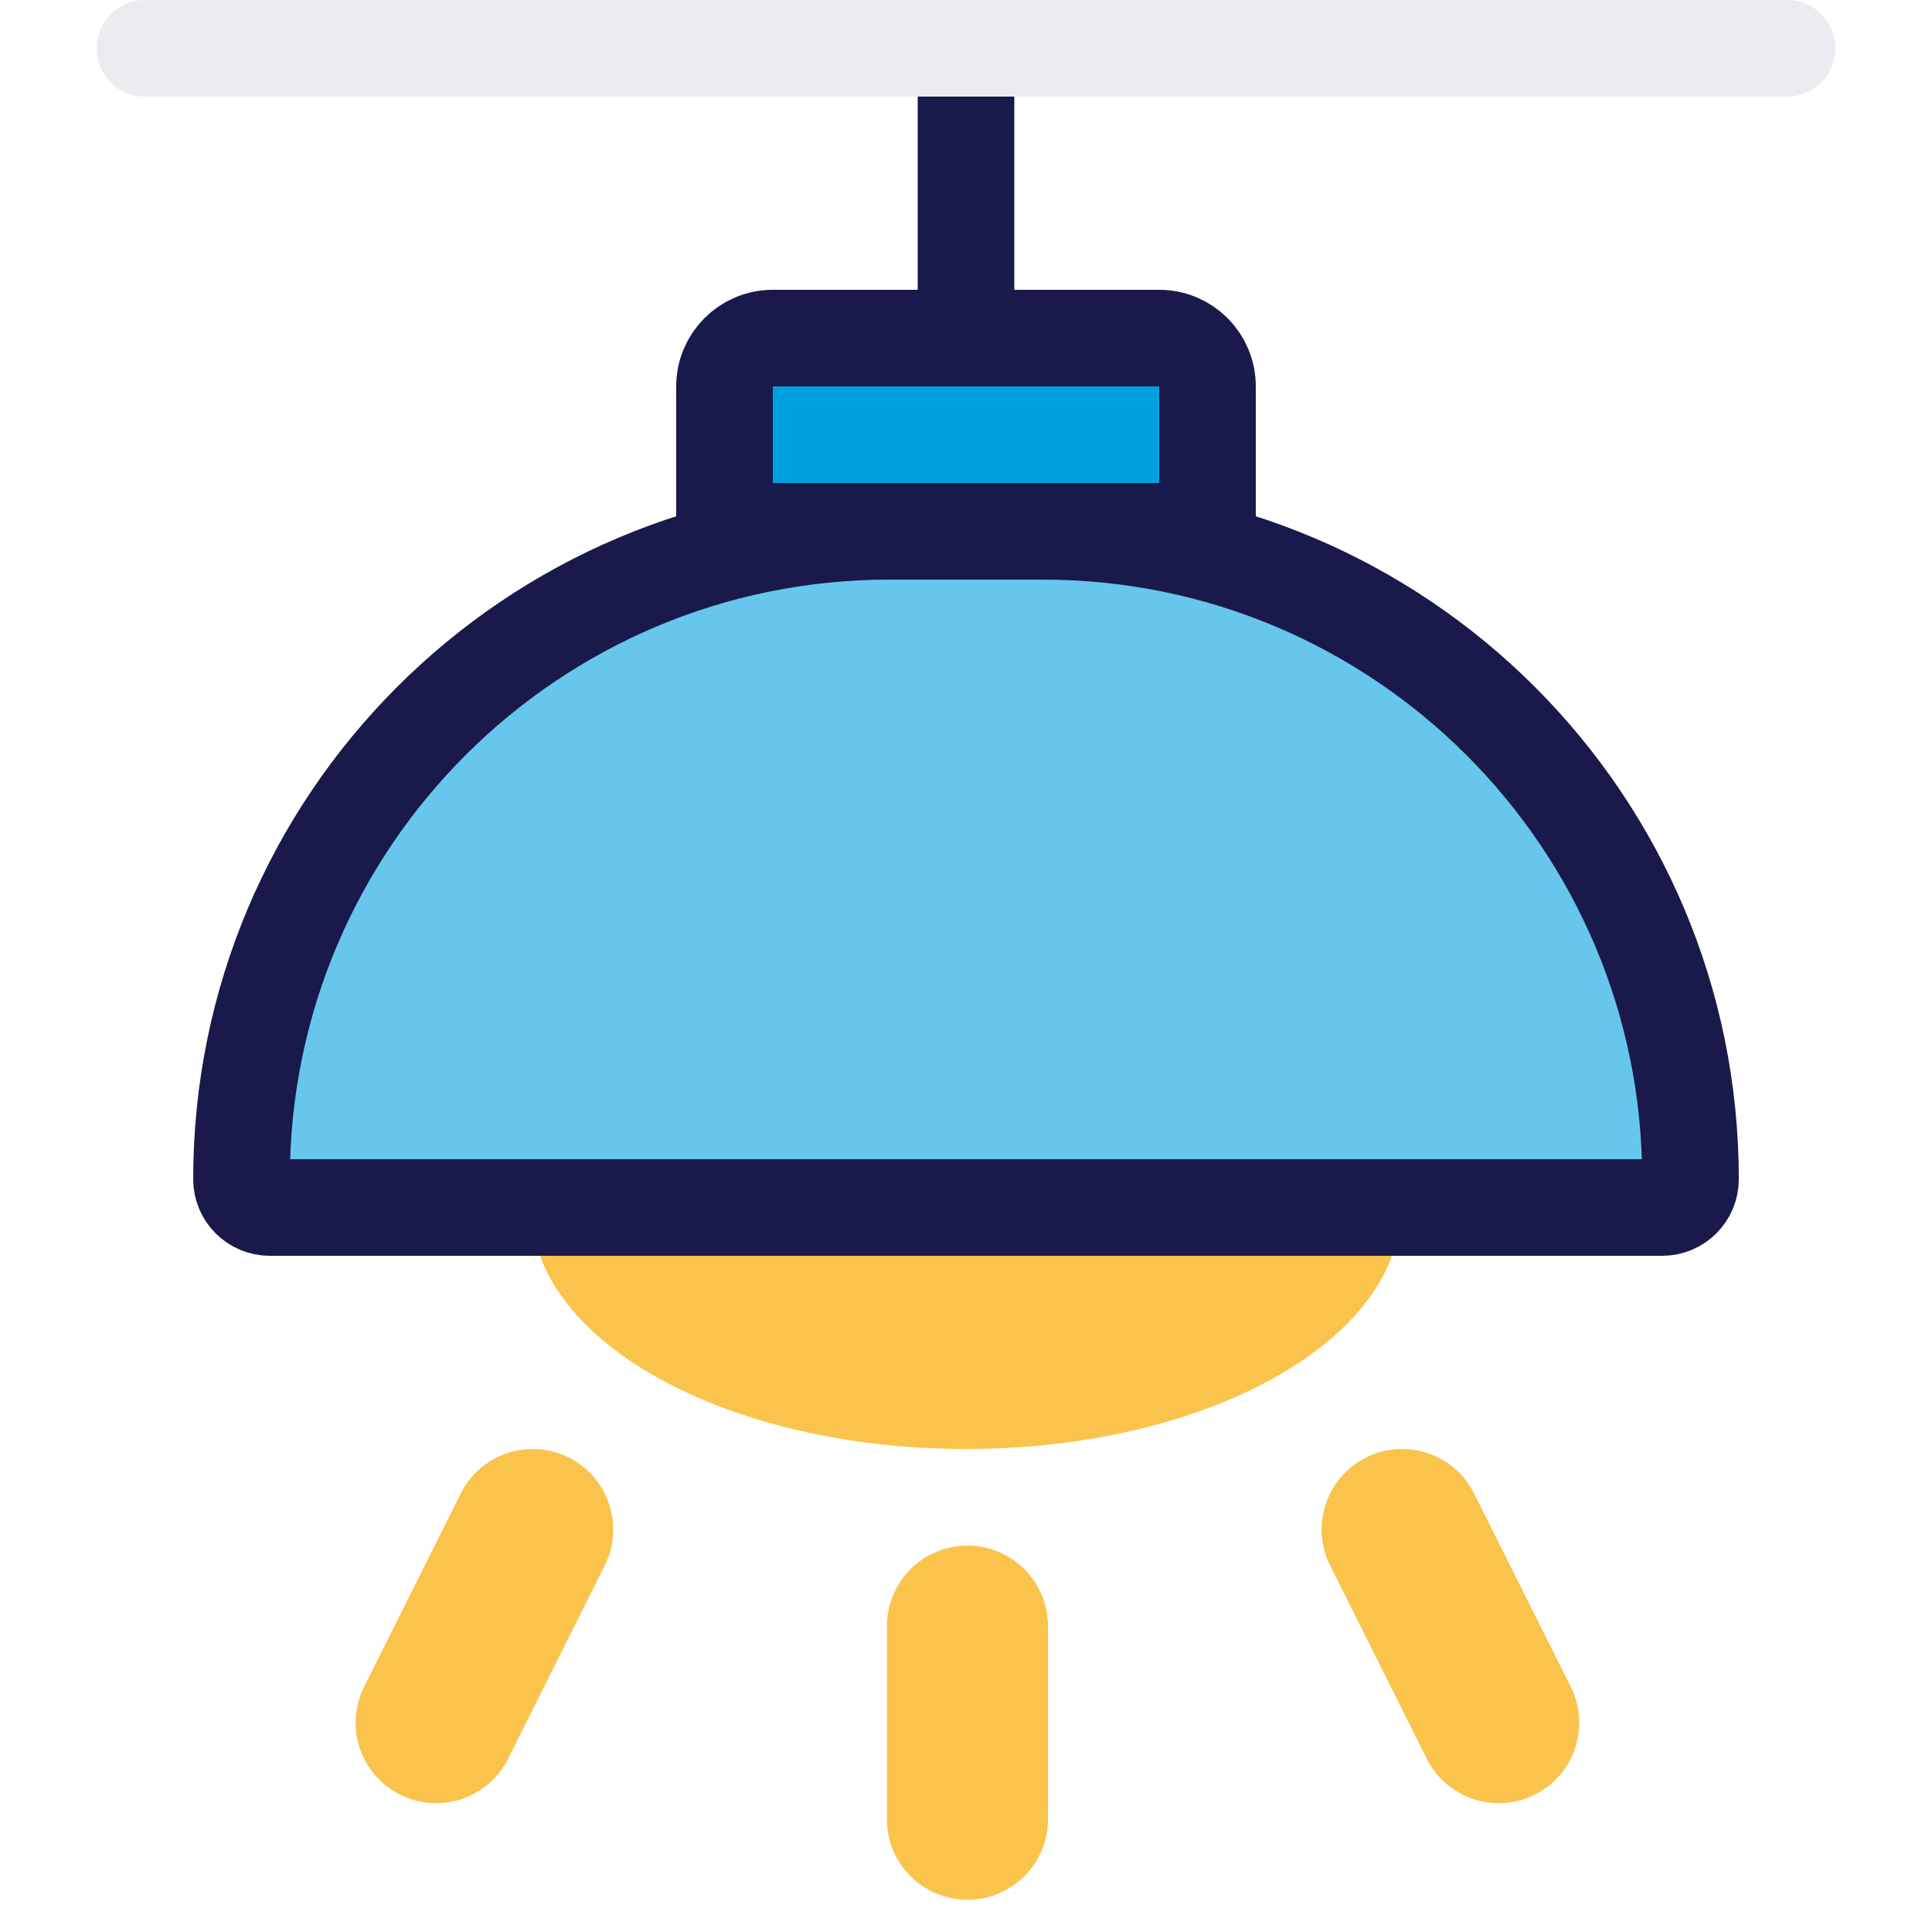
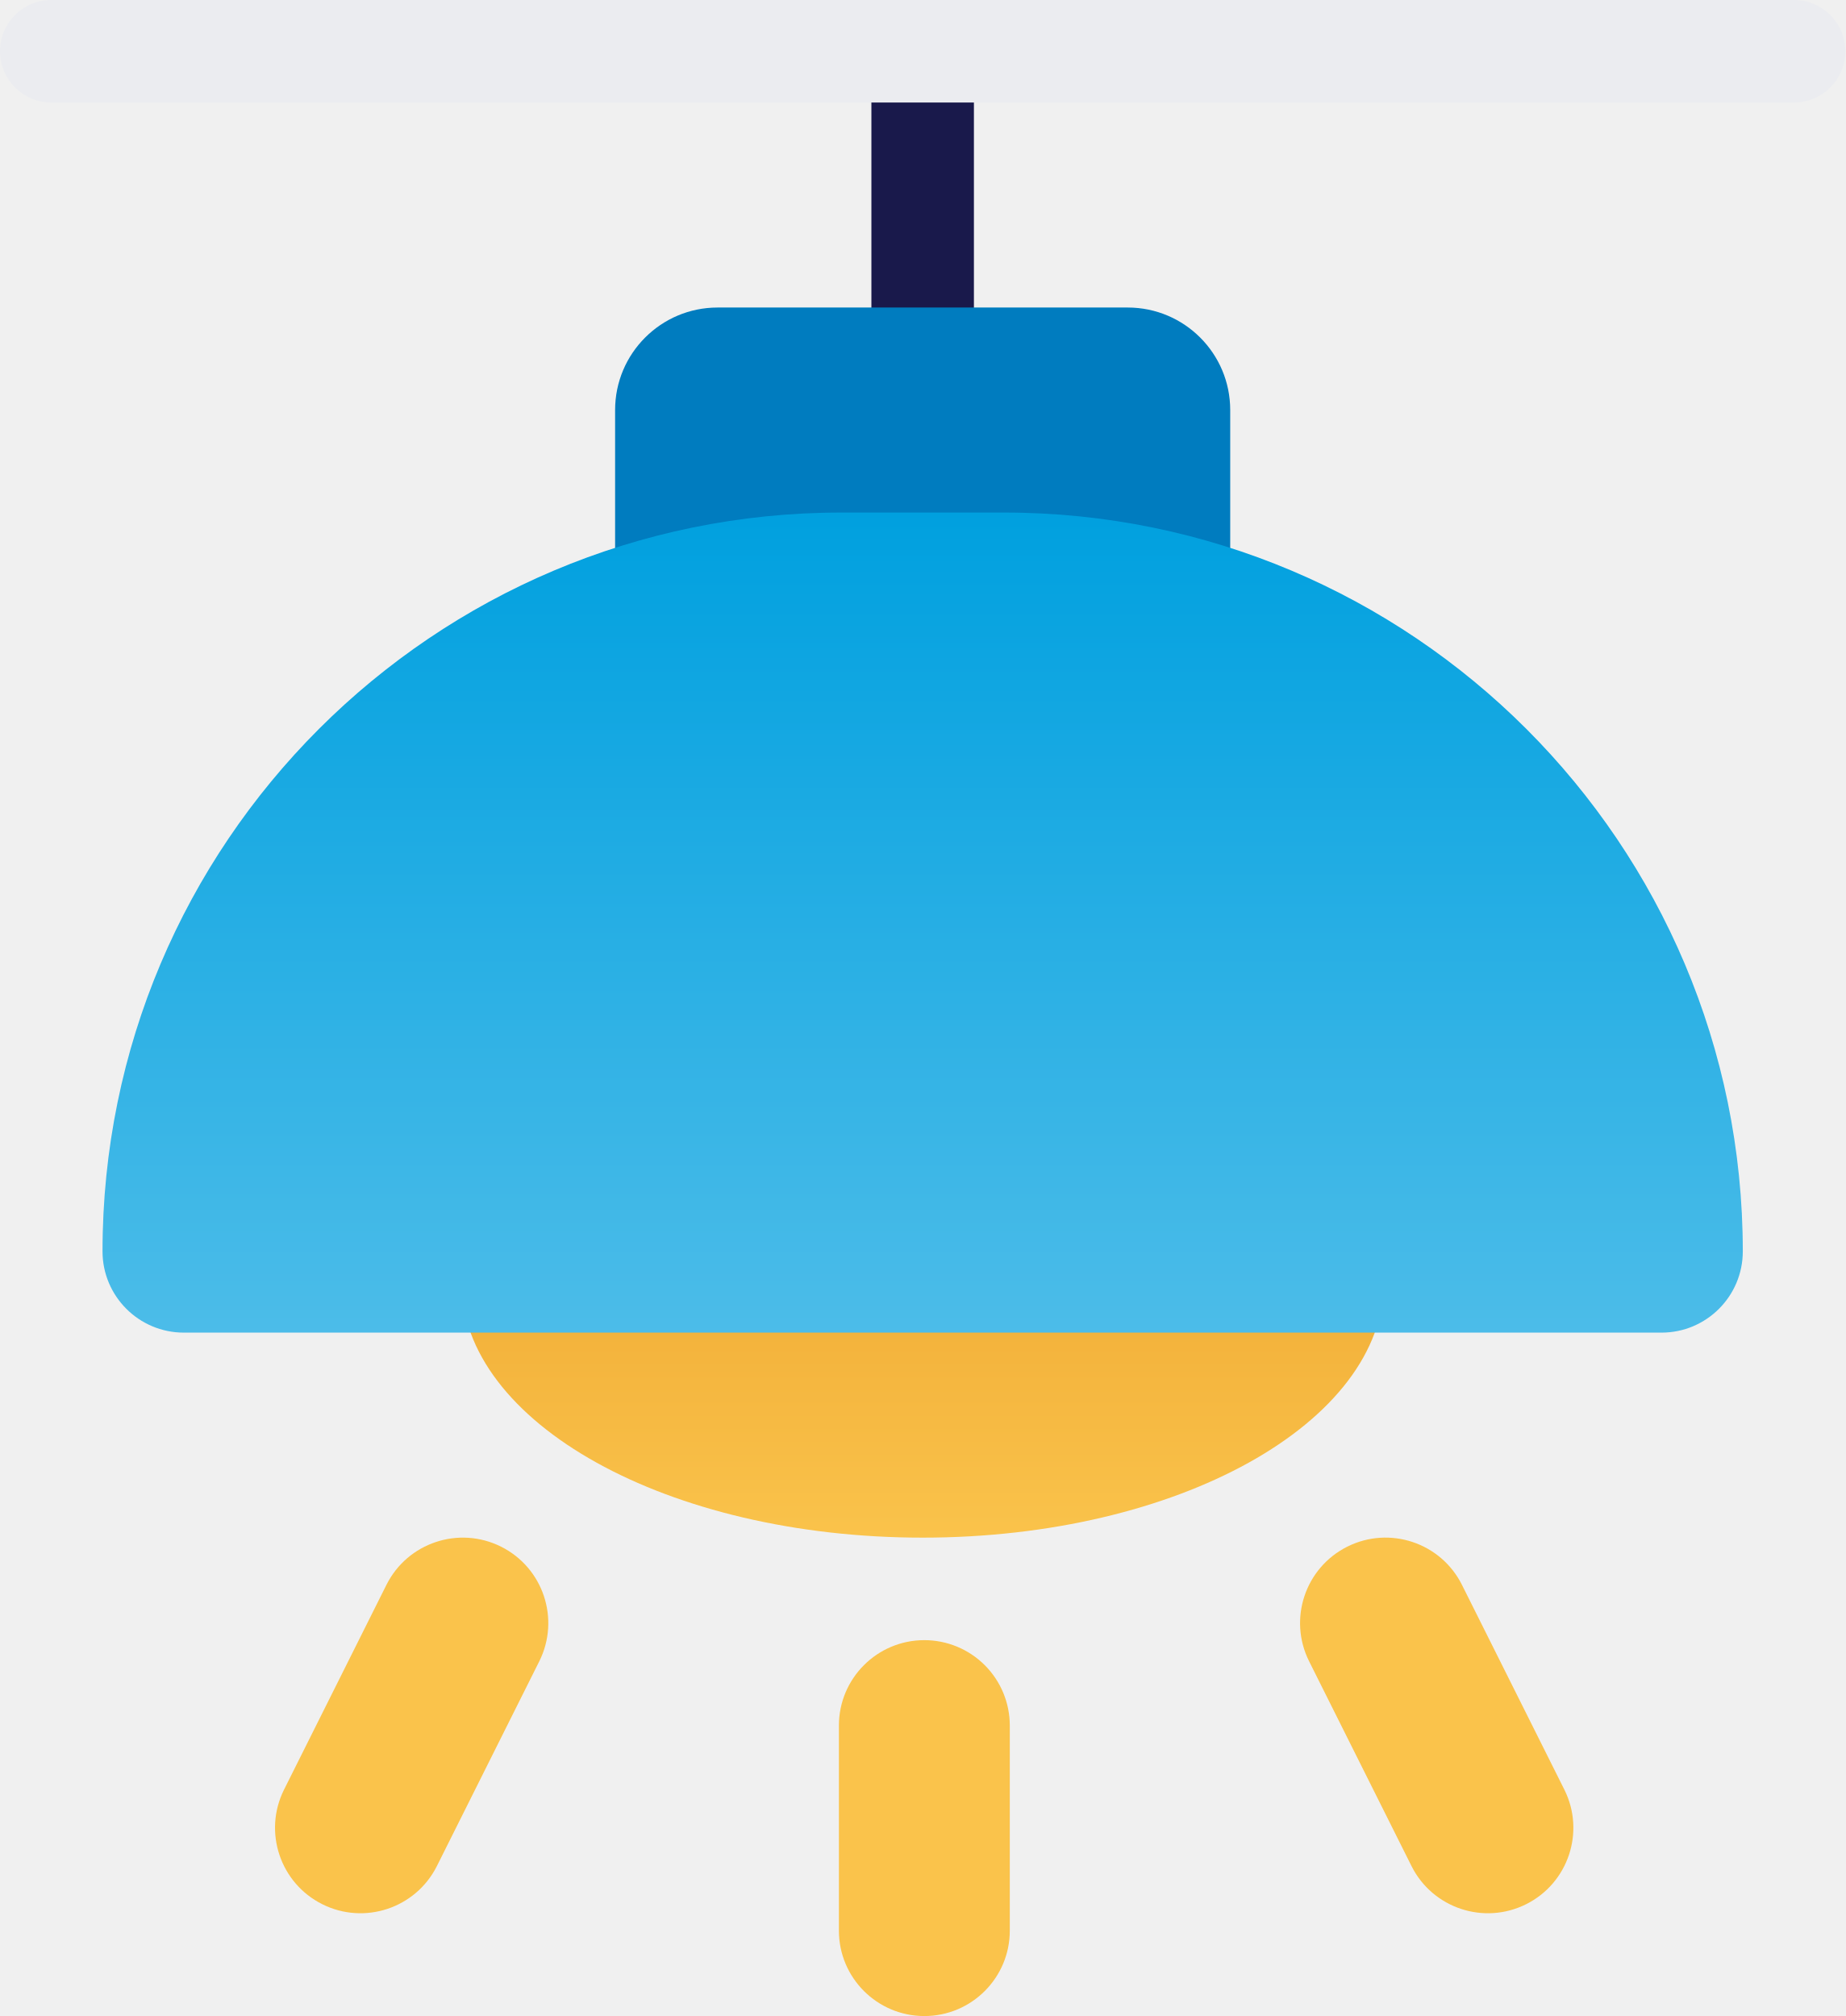
- <svg xmlns="http://www.w3.org/2000/svg" class="icon" viewBox="0 0 40 40" fill="none">
-   <path d="M0 0H40V40H0V0Z" fill="white" />
-   <path d="M29 25C29 27.761 24.971 30 20 30C15.029 30 11 27.761 11 25C11 22.239 15.029 20 20 20C24.971 20 29 22.239 29 25Z" fill="#FAC34B" />
-   <path fill-rule="evenodd" clip-rule="evenodd" d="M20.03 32C20.95 32 21.697 32.746 21.697 33.667V37.667C21.697 38.587 20.95 39.333 20.03 39.333C19.11 39.333 18.363 38.587 18.363 37.667V33.667C18.363 32.746 19.11 32 20.03 32Z" fill="#FAC34B" />
-   <path fill-rule="evenodd" clip-rule="evenodd" d="M11.775 30.176C12.598 30.588 12.932 31.589 12.521 32.412L10.521 36.412C10.109 37.235 9.108 37.569 8.284 37.157C7.461 36.746 7.127 35.745 7.539 34.921L9.539 30.921C9.951 30.098 10.952 29.764 11.775 30.176Z" fill="#FAC34B" />
-   <path fill-rule="evenodd" clip-rule="evenodd" d="M28.284 30.176C29.108 29.764 30.109 30.098 30.52 30.921L32.52 34.921C32.932 35.745 32.598 36.746 31.775 37.157C30.952 37.569 29.951 37.235 29.539 36.412L27.539 32.412C27.127 31.589 27.461 30.588 28.284 30.176Z" fill="#FAC34B" />
-   <rect x="19" width="2" height="7" fill="#19194B" />
-   <path d="M18.414 11H21.586C28.994 11 35 17.006 35 24.414C35 24.738 34.738 25 34.414 25H5.586C5.262 25 5 24.738 5 24.414C5 17.006 11.006 11 18.414 11Z" fill="#66C6EC" stroke="#19194B" stroke-width="2" />
-   <path d="M16 7H24C24.552 7 25 7.448 25 8V11H15V8C15 7.448 15.448 7 16 7Z" fill="#00A0DF" stroke="#19194B" stroke-width="2" />
-   <rect x="2" width="36" height="2" rx="1" fill="#EBECF0" />
+ <svg xmlns="http://www.w3.org/2000/svg" class="icon" id="Capa_1" data-name="Capa 1" viewBox="0 0 36 39.333">
+   <defs>
+     <linearGradient id="Degradado_sin_nombre" data-name="Degradado sin nombre" x1="20" y1="19.89" x2="20" y2="9.89" gradientTransform="matrix(1, 0, 0, -1, 0, 39.89)" gradientUnits="userSpaceOnUse">
+       <stop offset="0" stop-color="#e99b26" />
+       <stop offset="1" stop-color="#fac34b" />
+     </linearGradient>
+     <linearGradient id="Degradado_sin_nombre_2" data-name="Degradado sin nombre 2" x1="20" y1="29.89" x2="20" y2="8.39" gradientTransform="matrix(1, 0, 0, -1, 0, 39.89)" gradientUnits="userSpaceOnUse">
+       <stop offset="0" stop-color="#00a0df" />
+       <stop offset="1" stop-color="#66c6ec" />
+     </linearGradient>
+   </defs>
+   <path d="M29,25c0,2.761-4.029,5-9,5s-9-2.239-9-5,4.029-5,9-5S29,22.239,29,25Z" transform="translate(-2 0)" fill="url(#Degradado_sin_nombre)" />
+   <path d="M20.03,32A1.667,1.667,0,0,1,21.7,33.667v4a1.667,1.667,0,0,1-3.334,0v-4A1.667,1.667,0,0,1,20.03,32Z" transform="translate(-2 0)" fill="#fac34b" fill-rule="evenodd" />
+   <path d="M11.775,30.176a1.668,1.668,0,0,1,.746,2.236l-2,4a1.667,1.667,0,0,1-2.982-1.491l2-4A1.667,1.667,0,0,1,11.775,30.176Z" transform="translate(-2 0)" fill="#fac34b" fill-rule="evenodd" />
+   <path d="M28.284,30.176a1.667,1.667,0,0,1,2.237.745l2,4a1.667,1.667,0,0,1-2.982,1.491l-2-4A1.667,1.667,0,0,1,28.284,30.176Z" transform="translate(-2 0)" fill="#fac34b" fill-rule="evenodd" />
+   <rect x="17" width="2" height="7" fill="#19194b" />
+   <path d="M14,8a2,2,0,0,1,2-2h8a2,2,0,0,1,2,2v4H14Z" transform="translate(-2 0)" fill="#007cbf" />
+   <path d="M3,0H37a1,1,0,0,1,1,1h0a1,1,0,0,1-1,1H3A1,1,0,0,1,2,1H2A1,1,0,0,1,3,0Z" transform="translate(-2 0)" fill="#ebecf0" />
+   <path d="M4,24.414A14.415,14.415,0,0,1,18.414,10h3.172A14.415,14.415,0,0,1,36,24.414,1.586,1.586,0,0,1,34.414,26H5.586A1.586,1.586,0,0,1,4,24.414Z" transform="translate(-2 0)" fill="url(#Degradado_sin_nombre_2)" />
</svg>
